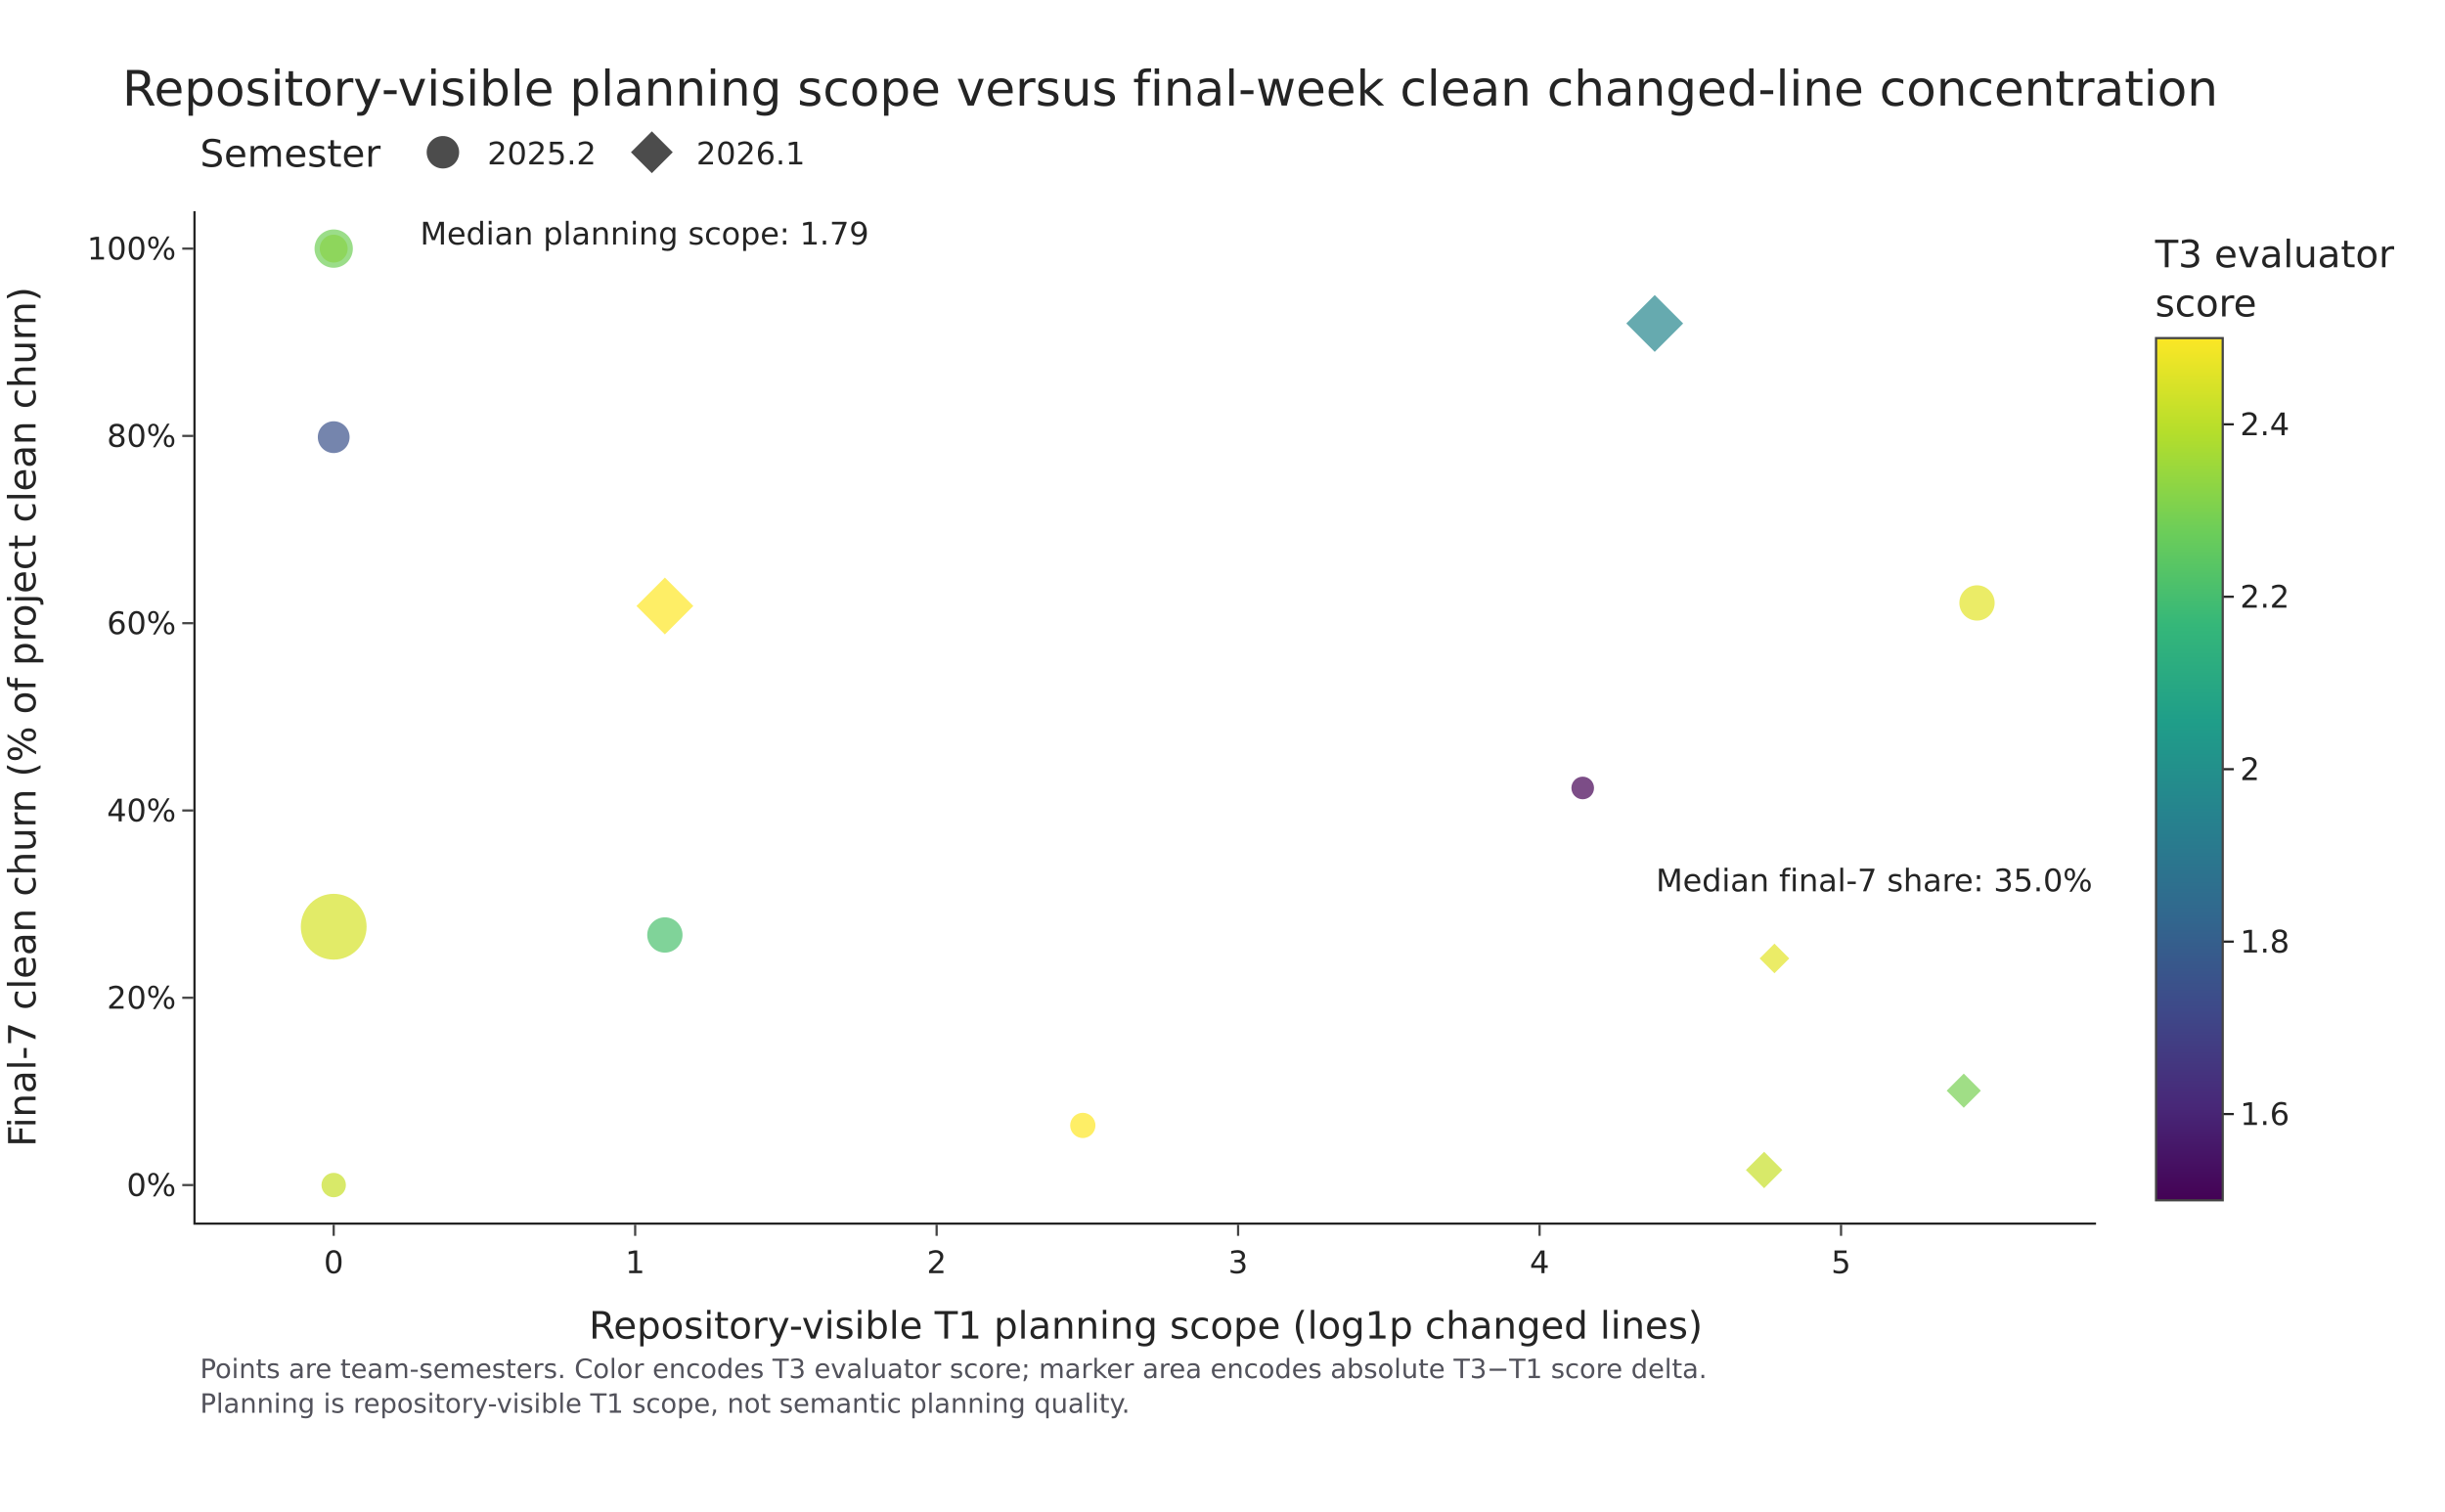
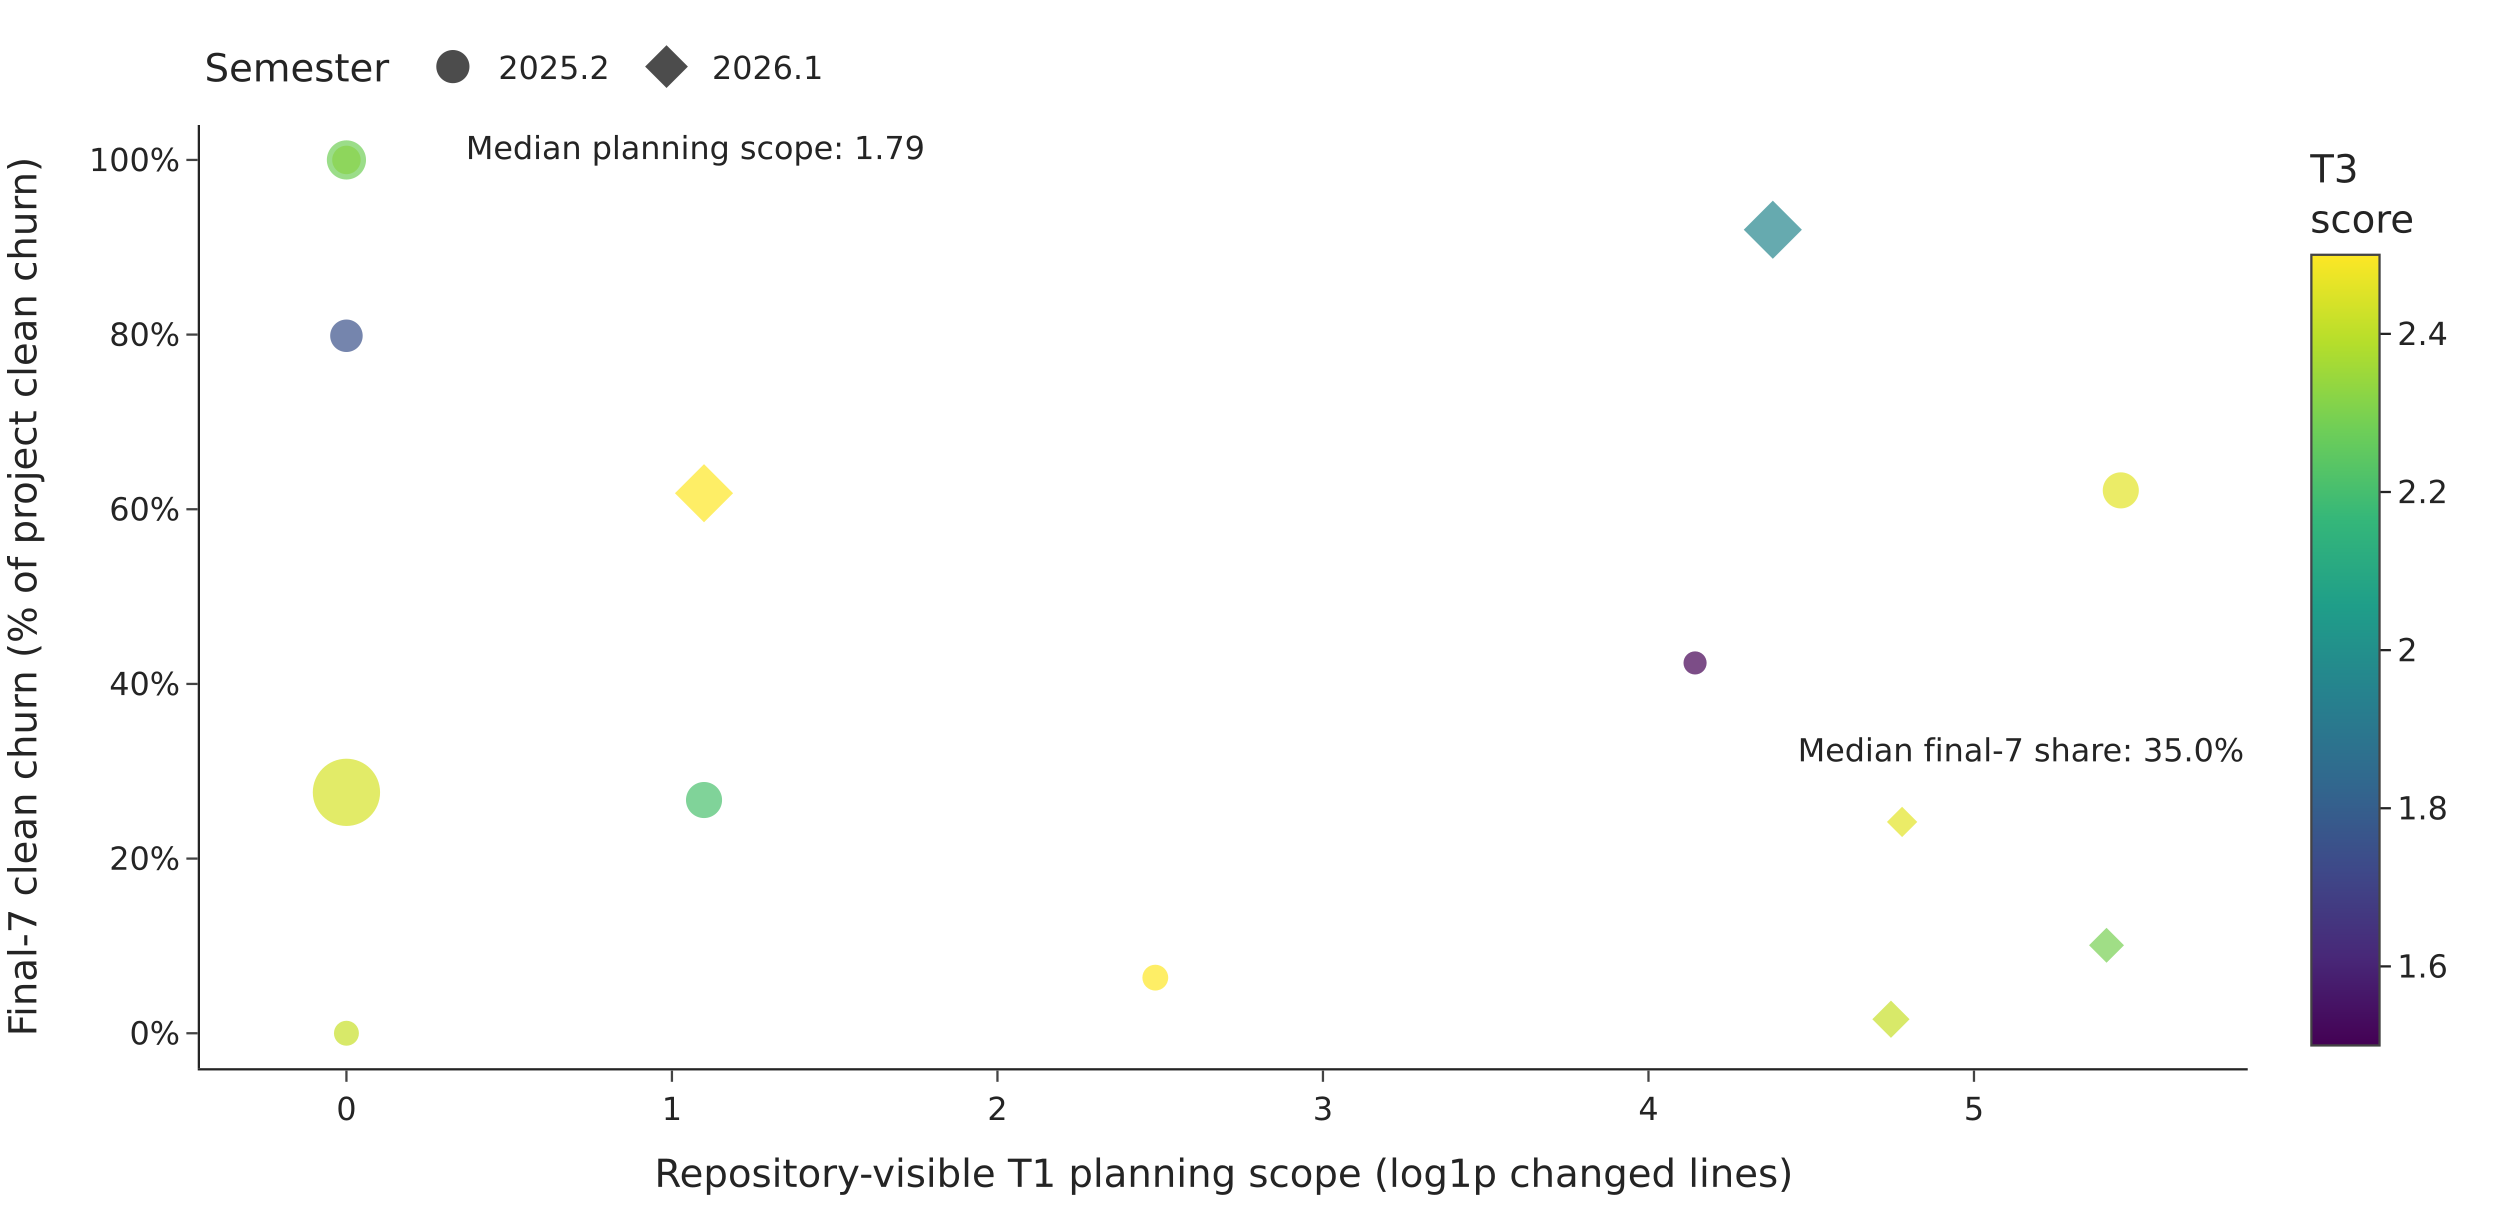
- <svg xmlns="http://www.w3.org/2000/svg" class="main-svg" width="1100" height="680" style="" viewBox="0 0 1100 680">
-   <rect x="0" y="0" width="1100" height="680" style="fill: rgb(255, 255, 255); fill-opacity: 1;" />
-   <defs id="defs-ff6ca6">
+ <svg xmlns="http://www.w3.org/2000/svg" class="main-svg" width="1100" height="540" style="" viewBox="0 0 1100 540">
+   <rect x="0" y="0" width="1100" height="540" style="fill: rgb(255, 255, 255); fill-opacity: 1;" />
+   <defs id="defs-6dfa5f">
    <g class="clips">
-       <clipPath id="clipff6ca6xyplot" class="plotclip">
-         <rect width="855" height="455" />
-       </clipPath>
-       <clipPath class="axesclip" id="clipff6ca6x">
-         <rect x="88" y="0" width="855" height="680" />
-       </clipPath>
-       <clipPath class="axesclip" id="clipff6ca6y">
-         <rect x="0" y="95" width="1100" height="455" />
-       </clipPath>
-       <clipPath class="axesclip" id="clipff6ca6xy">
-         <rect x="88" y="95" width="855" height="455" />
+       <clipPath id="clip6dfa5fxyplot" class="plotclip">
+         <rect width="901" height="415" />
+       </clipPath>
+       <clipPath class="axesclip" id="clip6dfa5fx">
+         <rect x="88" y="0" width="901" height="540" />
+       </clipPath>
+       <clipPath class="axesclip" id="clip6dfa5fy">
+         <rect x="0" y="55" width="1100" height="415" />
+       </clipPath>
+       <clipPath class="axesclip" id="clip6dfa5fxy">
+         <rect x="88" y="55" width="901" height="415" />
      </clipPath>
    </g>
    <g class="gradients">
-       <linearGradient x1="0" x2="0" y1="1" y2="0" id="gff6ca6-cbcoloraxis">
+       <linearGradient x1="0" x2="0" y1="1" y2="0" id="g6dfa5f-cbcoloraxis">
        <stop offset="0%" stop-color="rgb(68, 1, 84)" stop-opacity="1" />
        <stop offset="11.111%" stop-color="rgb(72, 40, 120)" stop-opacity="1" />
        <stop offset="22.222%" stop-color="rgb(62, 73, 137)" stop-opacity="1" />
        <stop offset="33.333%" stop-color="rgb(49, 104, 142)" stop-opacity="1" />
        <stop offset="44.444%" stop-color="rgb(38, 130, 142)" stop-opacity="1" />
        <stop offset="55.556%" stop-color="rgb(31, 158, 137)" stop-opacity="1" />
        <stop offset="66.667%" stop-color="rgb(53, 183, 121)" stop-opacity="1" />
        <stop offset="77.778%" stop-color="rgb(110, 206, 88)" stop-opacity="1" />
        <stop offset="88.889%" stop-color="rgb(181, 222, 43)" stop-opacity="1" />
        <stop offset="100%" stop-color="rgb(253, 231, 37)" stop-opacity="1" />
      </linearGradient>
    </g>
    <g class="patterns" />
  </defs>
  <g class="bglayer" />
  <g class="layer-below">
    <g class="imagelayer" />
    <g class="shapelayer" />
  </g>
  <g class="cartesianlayer">
    <g class="subplot xy">
      <g class="layer-subplot">
        <g class="shapelayer" />
        <g class="imagelayer" />
      </g>
      <g class="minor-gridlayer">
        <g class="x" />
        <g class="y" />
      </g>
      <g class="gridlayer">
        <g class="x" />
        <g class="y" />
      </g>
      <g class="zerolinelayer" />
      <path class="xlines-below" />
      <path class="ylines-below" />
      <g class="overlines-below" />
      <g class="xaxislayer-below" />
      <g class="yaxislayer-below" />
      <g class="overaxes-below" />
-       <g class="plot" transform="translate(88,95)" clip-path="url(#clipff6ca6xyplot)">
+       <g class="plot" transform="translate(88,55)" clip-path="url(#clip6dfa5fxyplot)">
        <g class="scatterlayer mlayer">
-           <g class="trace scatter tracebdbfc2" style="stroke-miterlimit: 2; opacity: 1;">
+           <g class="trace scatter tracef2e8ba" style="stroke-miterlimit: 2; opacity: 1;">
            <g class="fills" />
            <g class="errorbars" />
            <g class="lines" />
            <g class="points">
-               <path class="point plotly-customdata" transform="translate(624.06,259.5)" d="M5.79,0A5.79,5.79 0 1,1 0,-5.79A5.79,5.79 0 0,1 5.79,0Z" style="opacity: 0.7; stroke-width: 1.4px; fill: rgb(68, 1, 84); fill-opacity: 1; stroke: rgb(255, 255, 255); stroke-opacity: 1;" />
-               <path class="point plotly-customdata" transform="translate(62.13,101.68)" d="M7.85,0A7.85,7.85 0 1,1 0,-7.85A7.85,7.85 0 0,1 7.85,0Z" style="opacity: 0.7; stroke-width: 1.4px; fill: rgb(59, 81, 138); fill-opacity: 1; stroke: rgb(255, 255, 255); stroke-opacity: 1;" />
-               <path class="point plotly-customdata" transform="translate(62.13,16.85)" d="M6.97,0A6.97,6.97 0 1,1 0,-6.97A6.97,6.97 0 0,1 6.97,0Z" style="opacity: 0.7; stroke-width: 1.4px; fill: rgb(192, 223, 42); fill-opacity: 1; stroke: rgb(255, 255, 255); stroke-opacity: 1;" />
-               <path class="point plotly-customdata" transform="translate(801.45,176.26)" d="M8.64,0A8.64,8.64 0 1,1 0,-8.64A8.64,8.64 0 0,1 8.64,0Z" style="opacity: 0.7; stroke-width: 1.4px; fill: rgb(226, 228, 39); fill-opacity: 1; stroke: rgb(255, 255, 255); stroke-opacity: 1;" />
-               <path class="point plotly-customdata" transform="translate(62.13,16.85)" d="M9.32,0A9.32,9.32 0 1,1 0,-9.32A9.32,9.32 0 0,1 9.32,0Z" style="opacity: 0.7; stroke-width: 1.4px; fill: rgb(112, 207, 87); fill-opacity: 1; stroke: rgb(255, 255, 255); stroke-opacity: 1;" />
-               <path class="point plotly-customdata" transform="translate(399.15,411.32)" d="M6.38,0A6.38,6.38 0 1,1 0,-6.38A6.38,6.38 0 0,1 6.38,0Z" style="opacity: 0.7; stroke-width: 1.4px; fill: rgb(253, 231, 37); fill-opacity: 1; stroke: rgb(255, 255, 255); stroke-opacity: 1;" />
-               <path class="point plotly-customdata" transform="translate(62.13,438.15)" d="M6.19,0A6.19,6.19 0 1,1 0,-6.19A6.19,6.19 0 0,1 6.19,0Z" style="opacity: 0.7; stroke-width: 1.4px; fill: rgb(199, 224, 41); fill-opacity: 1; stroke: rgb(255, 255, 255); stroke-opacity: 1;" />
-               <path class="point plotly-customdata" transform="translate(211.13,325.64)" d="M8.64,0A8.64,8.64 0 1,1 0,-8.64A8.64,8.64 0 0,1 8.64,0Z" style="opacity: 0.7; stroke-width: 1.4px; fill: rgb(74, 192, 109); fill-opacity: 1; stroke: rgb(255, 255, 255); stroke-opacity: 1;" />
-               <path class="point plotly-customdata" transform="translate(62.13,321.93)" d="M15.5,0A15.5,15.5 0 1,1 0,-15.5A15.5,15.5 0 0,1 15.5,0Z" style="opacity: 0.7; stroke-width: 1.4px; fill: rgb(213, 226, 40); fill-opacity: 1; stroke: rgb(255, 255, 255); stroke-opacity: 1;" />
+               <path class="point plotly-customdata" transform="translate(657.83,236.69)" d="M5.79,0A5.79,5.79 0 1,1 0,-5.79A5.79,5.79 0 0,1 5.79,0Z" style="opacity: 0.7; stroke-width: 1.4px; fill: rgb(68, 1, 84); fill-opacity: 1; stroke: rgb(255, 255, 255); stroke-opacity: 1;" />
+               <path class="point plotly-customdata" transform="translate(64.43,92.74)" d="M7.85,0A7.85,7.85 0 1,1 0,-7.85A7.85,7.85 0 0,1 7.85,0Z" style="opacity: 0.7; stroke-width: 1.4px; fill: rgb(59, 81, 138); fill-opacity: 1; stroke: rgb(255, 255, 255); stroke-opacity: 1;" />
+               <path class="point plotly-customdata" transform="translate(64.43,15.37)" d="M6.97,0A6.97,6.97 0 1,1 0,-6.97A6.97,6.97 0 0,1 6.97,0Z" style="opacity: 0.7; stroke-width: 1.4px; fill: rgb(192, 223, 42); fill-opacity: 1; stroke: rgb(255, 255, 255); stroke-opacity: 1;" />
+               <path class="point plotly-customdata" transform="translate(845.15,160.77)" d="M8.64,0A8.64,8.64 0 1,1 0,-8.64A8.64,8.64 0 0,1 8.64,0Z" style="opacity: 0.7; stroke-width: 1.4px; fill: rgb(226, 228, 39); fill-opacity: 1; stroke: rgb(255, 255, 255); stroke-opacity: 1;" />
+               <path class="point plotly-customdata" transform="translate(64.43,15.37)" d="M9.32,0A9.32,9.32 0 1,1 0,-9.32A9.32,9.32 0 0,1 9.32,0Z" style="opacity: 0.7; stroke-width: 1.4px; fill: rgb(112, 207, 87); fill-opacity: 1; stroke: rgb(255, 255, 255); stroke-opacity: 1;" />
+               <path class="point plotly-customdata" transform="translate(420.33,375.16)" d="M6.38,0A6.38,6.38 0 1,1 0,-6.38A6.38,6.38 0 0,1 6.38,0Z" style="opacity: 0.7; stroke-width: 1.4px; fill: rgb(253, 231, 37); fill-opacity: 1; stroke: rgb(255, 255, 255); stroke-opacity: 1;" />
+               <path class="point plotly-customdata" transform="translate(64.43,399.63)" d="M6.19,0A6.19,6.19 0 1,1 0,-6.19A6.19,6.19 0 0,1 6.19,0Z" style="opacity: 0.7; stroke-width: 1.4px; fill: rgb(199, 224, 41); fill-opacity: 1; stroke: rgb(255, 255, 255); stroke-opacity: 1;" />
+               <path class="point plotly-customdata" transform="translate(221.77,297.01)" d="M8.64,0A8.64,8.64 0 1,1 0,-8.64A8.64,8.64 0 0,1 8.64,0Z" style="opacity: 0.7; stroke-width: 1.4px; fill: rgb(74, 192, 109); fill-opacity: 1; stroke: rgb(255, 255, 255); stroke-opacity: 1;" />
+               <path class="point plotly-customdata" transform="translate(64.43,293.63)" d="M15.5,0A15.5,15.5 0 1,1 0,-15.5A15.5,15.5 0 0,1 15.5,0Z" style="opacity: 0.7; stroke-width: 1.4px; fill: rgb(213, 226, 40); fill-opacity: 1; stroke: rgb(255, 255, 255); stroke-opacity: 1;" />
            </g>
            <g class="text" />
          </g>
-           <g class="trace scatter trace2bf37f" style="stroke-miterlimit: 2; opacity: 1;">
+           <g class="trace scatter trace175a82" style="stroke-miterlimit: 2; opacity: 1;">
            <g class="fills" />
            <g class="errorbars" />
            <g class="lines" />
            <g class="points">
-               <path class="point plotly-customdata" transform="translate(211.13,177.63)" d="M13.78,0L0,13.78L-13.78,0L0,-13.78Z" style="opacity: 0.7; stroke-width: 1.4px; fill: rgb(253, 231, 37); fill-opacity: 1; stroke: rgb(255, 255, 255); stroke-opacity: 1;" />
-               <path class="point plotly-customdata" transform="translate(710.32,336.2)" d="M7.66,0L0,7.66L-7.66,0L0,-7.66Z" style="opacity: 0.7; stroke-width: 1.4px; fill: rgb(226, 228, 39); fill-opacity: 1; stroke: rgb(255, 255, 255); stroke-opacity: 1;" />
-               <path class="point plotly-customdata" transform="translate(705.68,431.38)" d="M9.19,0L0,9.19L-9.19,0L0,-9.19Z" style="opacity: 0.7; stroke-width: 1.4px; fill: rgb(199, 224, 41); fill-opacity: 1; stroke: rgb(255, 255, 255); stroke-opacity: 1;" />
-               <path class="point plotly-customdata" transform="translate(656.46,50.52)" d="M13.78,0L0,13.78L-13.78,0L0,-13.78Z" style="opacity: 0.7; stroke-width: 1.4px; fill: rgb(37, 134, 141); fill-opacity: 1; stroke: rgb(255, 255, 255); stroke-opacity: 1;" />
-               <path class="point plotly-customdata" transform="translate(795.5,395.7)" d="M8.68,0L0,8.68L-8.68,0L0,-8.68Z" style="opacity: 0.7; stroke-width: 1.4px; fill: rgb(119, 208, 82); fill-opacity: 1; stroke: rgb(255, 255, 255); stroke-opacity: 1;" />
+               <path class="point plotly-customdata" transform="translate(221.77,162.02)" d="M13.78,0L0,13.78L-13.78,0L0,-13.78Z" style="opacity: 0.7; stroke-width: 1.4px; fill: rgb(253, 231, 37); fill-opacity: 1; stroke: rgb(255, 255, 255); stroke-opacity: 1;" />
+               <path class="point plotly-customdata" transform="translate(748.92,306.65)" d="M7.66,0L0,7.66L-7.66,0L0,-7.66Z" style="opacity: 0.7; stroke-width: 1.4px; fill: rgb(226, 228, 39); fill-opacity: 1; stroke: rgb(255, 255, 255); stroke-opacity: 1;" />
+               <path class="point plotly-customdata" transform="translate(744.02,393.46)" d="M9.19,0L0,9.19L-9.19,0L0,-9.19Z" style="opacity: 0.7; stroke-width: 1.4px; fill: rgb(199, 224, 41); fill-opacity: 1; stroke: rgb(255, 255, 255); stroke-opacity: 1;" />
+               <path class="point plotly-customdata" transform="translate(692.04,46.08)" d="M13.78,0L0,13.78L-13.78,0L0,-13.78Z" style="opacity: 0.7; stroke-width: 1.4px; fill: rgb(37, 134, 141); fill-opacity: 1; stroke: rgb(255, 255, 255); stroke-opacity: 1;" />
+               <path class="point plotly-customdata" transform="translate(838.87,360.92)" d="M8.68,0L0,8.68L-8.68,0L0,-8.68Z" style="opacity: 0.7; stroke-width: 1.4px; fill: rgb(119, 208, 82); fill-opacity: 1; stroke: rgb(255, 255, 255); stroke-opacity: 1;" />
            </g>
            <g class="text" />
          </g>
        </g>
      </g>
      <g class="overplot" />
-       <path class="xlines-above crisp" d="M87,550.5H943" style="fill: none; stroke-width: 1px; stroke: rgb(36, 36, 36); stroke-opacity: 1;" />
-       <path class="ylines-above crisp" d="M87.5,95V550" style="fill: none; stroke-width: 1px; stroke: rgb(36, 36, 36); stroke-opacity: 1;" />
+       <path class="xlines-above crisp" d="M87,470.5H989" style="fill: none; stroke-width: 1px; stroke: rgb(36, 36, 36); stroke-opacity: 1;" />
+       <path class="ylines-above crisp" d="M87.5,55V470" style="fill: none; stroke-width: 1px; stroke: rgb(36, 36, 36); stroke-opacity: 1;" />
      <g class="overlines-above" />
      <g class="xaxislayer-above">
-         <path class="xtick ticks crisp" d="M0,551v5" transform="translate(150.13,0)" style="stroke: rgb(68, 68, 68); stroke-opacity: 1; stroke-width: 1px;" />
-         <path class="xtick ticks crisp" d="M0,551v5" transform="translate(285.76,0)" style="stroke: rgb(68, 68, 68); stroke-opacity: 1; stroke-width: 1px;" />
-         <path class="xtick ticks crisp" d="M0,551v5" transform="translate(421.39,0)" style="stroke: rgb(68, 68, 68); stroke-opacity: 1; stroke-width: 1px;" />
-         <path class="xtick ticks crisp" d="M0,551v5" transform="translate(557.02,0)" style="stroke: rgb(68, 68, 68); stroke-opacity: 1; stroke-width: 1px;" />
-         <path class="xtick ticks crisp" d="M0,551v5" transform="translate(692.65,0)" style="stroke: rgb(68, 68, 68); stroke-opacity: 1; stroke-width: 1px;" />
-         <path class="xtick ticks crisp" d="M0,551v5" transform="translate(828.28,0)" style="stroke: rgb(68, 68, 68); stroke-opacity: 1; stroke-width: 1px;" />
-         <g class="xtick">
-           <text text-anchor="middle" x="0" y="572.8" transform="translate(150.13,0)" style="font-family: 'DejaVu Sans', Arial, sans-serif; font-size: 14px; fill: rgb(36, 36, 36); fill-opacity: 1; white-space: pre; opacity: 1;">0</text>
-         </g>
-         <g class="xtick">
-           <text text-anchor="middle" x="0" y="572.8" style="font-family: 'DejaVu Sans', Arial, sans-serif; font-size: 14px; fill: rgb(36, 36, 36); fill-opacity: 1; white-space: pre; opacity: 1;" transform="translate(285.76,0)">1</text>
-         </g>
-         <g class="xtick">
-           <text text-anchor="middle" x="0" y="572.8" style="font-family: 'DejaVu Sans', Arial, sans-serif; font-size: 14px; fill: rgb(36, 36, 36); fill-opacity: 1; white-space: pre; opacity: 1;" transform="translate(421.39,0)">2</text>
-         </g>
-         <g class="xtick">
-           <text text-anchor="middle" x="0" y="572.8" style="font-family: 'DejaVu Sans', Arial, sans-serif; font-size: 14px; fill: rgb(36, 36, 36); fill-opacity: 1; white-space: pre; opacity: 1;" transform="translate(557.02,0)">3</text>
-         </g>
-         <g class="xtick">
-           <text text-anchor="middle" x="0" y="572.8" style="font-family: 'DejaVu Sans', Arial, sans-serif; font-size: 14px; fill: rgb(36, 36, 36); fill-opacity: 1; white-space: pre; opacity: 1;" transform="translate(692.65,0)">4</text>
-         </g>
-         <g class="xtick">
-           <text text-anchor="middle" x="0" y="572.8" style="font-family: 'DejaVu Sans', Arial, sans-serif; font-size: 14px; fill: rgb(36, 36, 36); fill-opacity: 1; white-space: pre; opacity: 1;" transform="translate(828.28,0)">5</text>
+         <path class="xtick ticks crisp" d="M0,471v5" transform="translate(152.43,0)" style="stroke: rgb(68, 68, 68); stroke-opacity: 1; stroke-width: 1px;" />
+         <path class="xtick ticks crisp" d="M0,471v5" transform="translate(295.65,0)" style="stroke: rgb(68, 68, 68); stroke-opacity: 1; stroke-width: 1px;" />
+         <path class="xtick ticks crisp" d="M0,471v5" transform="translate(438.88,0)" style="stroke: rgb(68, 68, 68); stroke-opacity: 1; stroke-width: 1px;" />
+         <path class="xtick ticks crisp" d="M0,471v5" transform="translate(582.1,0)" style="stroke: rgb(68, 68, 68); stroke-opacity: 1; stroke-width: 1px;" />
+         <path class="xtick ticks crisp" d="M0,471v5" transform="translate(725.33,0)" style="stroke: rgb(68, 68, 68); stroke-opacity: 1; stroke-width: 1px;" />
+         <path class="xtick ticks crisp" d="M0,471v5" transform="translate(868.55,0)" style="stroke: rgb(68, 68, 68); stroke-opacity: 1; stroke-width: 1px;" />
+         <g class="xtick">
+           <text text-anchor="middle" x="0" y="492.8" transform="translate(152.43,0)" style="font-family: 'DejaVu Sans', Arial, sans-serif; font-size: 14px; fill: rgb(36, 36, 36); fill-opacity: 1; white-space: pre; opacity: 1;">0</text>
+         </g>
+         <g class="xtick">
+           <text text-anchor="middle" x="0" y="492.8" style="font-family: 'DejaVu Sans', Arial, sans-serif; font-size: 14px; fill: rgb(36, 36, 36); fill-opacity: 1; white-space: pre; opacity: 1;" transform="translate(295.65,0)">1</text>
+         </g>
+         <g class="xtick">
+           <text text-anchor="middle" x="0" y="492.8" style="font-family: 'DejaVu Sans', Arial, sans-serif; font-size: 14px; fill: rgb(36, 36, 36); fill-opacity: 1; white-space: pre; opacity: 1;" transform="translate(438.88,0)">2</text>
+         </g>
+         <g class="xtick">
+           <text text-anchor="middle" x="0" y="492.8" style="font-family: 'DejaVu Sans', Arial, sans-serif; font-size: 14px; fill: rgb(36, 36, 36); fill-opacity: 1; white-space: pre; opacity: 1;" transform="translate(582.1,0)">3</text>
+         </g>
+         <g class="xtick">
+           <text text-anchor="middle" x="0" y="492.8" style="font-family: 'DejaVu Sans', Arial, sans-serif; font-size: 14px; fill: rgb(36, 36, 36); fill-opacity: 1; white-space: pre; opacity: 1;" transform="translate(725.33,0)">4</text>
+         </g>
+         <g class="xtick">
+           <text text-anchor="middle" x="0" y="492.8" style="font-family: 'DejaVu Sans', Arial, sans-serif; font-size: 14px; fill: rgb(36, 36, 36); fill-opacity: 1; white-space: pre; opacity: 1;" transform="translate(868.55,0)">5</text>
        </g>
      </g>
      <g class="yaxislayer-above">
-         <path class="ytick ticks crisp" d="M87,0h-5" transform="translate(0,533.15)" style="stroke: rgb(68, 68, 68); stroke-opacity: 1; stroke-width: 1px;" />
-         <path class="ytick ticks crisp" d="M87,0h-5" transform="translate(0,448.89)" style="stroke: rgb(68, 68, 68); stroke-opacity: 1; stroke-width: 1px;" />
-         <path class="ytick ticks crisp" d="M87,0h-5" transform="translate(0,364.63)" style="stroke: rgb(68, 68, 68); stroke-opacity: 1; stroke-width: 1px;" />
-         <path class="ytick ticks crisp" d="M87,0h-5" transform="translate(0,280.37)" style="stroke: rgb(68, 68, 68); stroke-opacity: 1; stroke-width: 1px;" />
-         <path class="ytick ticks crisp" d="M87,0h-5" transform="translate(0,196.11)" style="stroke: rgb(68, 68, 68); stroke-opacity: 1; stroke-width: 1px;" />
-         <path class="ytick ticks crisp" d="M87,0h-5" transform="translate(0,111.85)" style="stroke: rgb(68, 68, 68); stroke-opacity: 1; stroke-width: 1px;" />
-         <g class="ytick">
-           <text text-anchor="end" x="79.2" y="4.9" transform="translate(0,533.15)" style="font-family: 'DejaVu Sans', Arial, sans-serif; font-size: 14px; fill: rgb(36, 36, 36); fill-opacity: 1; white-space: pre; opacity: 1;">0%</text>
-         </g>
-         <g class="ytick">
-           <text text-anchor="end" x="79.2" y="4.9" style="font-family: 'DejaVu Sans', Arial, sans-serif; font-size: 14px; fill: rgb(36, 36, 36); fill-opacity: 1; white-space: pre; opacity: 1;" transform="translate(0,448.89)">20%</text>
-         </g>
-         <g class="ytick">
-           <text text-anchor="end" x="79.2" y="4.9" style="font-family: 'DejaVu Sans', Arial, sans-serif; font-size: 14px; fill: rgb(36, 36, 36); fill-opacity: 1; white-space: pre; opacity: 1;" transform="translate(0,364.63)">40%</text>
-         </g>
-         <g class="ytick">
-           <text text-anchor="end" x="79.2" y="4.9" style="font-family: 'DejaVu Sans', Arial, sans-serif; font-size: 14px; fill: rgb(36, 36, 36); fill-opacity: 1; white-space: pre; opacity: 1;" transform="translate(0,280.37)">60%</text>
-         </g>
-         <g class="ytick">
-           <text text-anchor="end" x="79.2" y="4.9" style="font-family: 'DejaVu Sans', Arial, sans-serif; font-size: 14px; fill: rgb(36, 36, 36); fill-opacity: 1; white-space: pre; opacity: 1;" transform="translate(0,196.11)">80%</text>
-         </g>
-         <g class="ytick">
-           <text text-anchor="end" x="79.2" y="4.9" style="font-family: 'DejaVu Sans', Arial, sans-serif; font-size: 14px; fill: rgb(36, 36, 36); fill-opacity: 1; white-space: pre; opacity: 1;" transform="translate(0,111.85)">100%</text>
+         <path class="ytick ticks crisp" d="M87,0h-5" transform="translate(0,454.63)" style="stroke: rgb(68, 68, 68); stroke-opacity: 1; stroke-width: 1px;" />
+         <path class="ytick ticks crisp" d="M87,0h-5" transform="translate(0,377.78)" style="stroke: rgb(68, 68, 68); stroke-opacity: 1; stroke-width: 1px;" />
+         <path class="ytick ticks crisp" d="M87,0h-5" transform="translate(0,300.93)" style="stroke: rgb(68, 68, 68); stroke-opacity: 1; stroke-width: 1px;" />
+         <path class="ytick ticks crisp" d="M87,0h-5" transform="translate(0,224.07)" style="stroke: rgb(68, 68, 68); stroke-opacity: 1; stroke-width: 1px;" />
+         <path class="ytick ticks crisp" d="M87,0h-5" transform="translate(0,147.22)" style="stroke: rgb(68, 68, 68); stroke-opacity: 1; stroke-width: 1px;" />
+         <path class="ytick ticks crisp" d="M87,0h-5" transform="translate(0,70.37)" style="stroke: rgb(68, 68, 68); stroke-opacity: 1; stroke-width: 1px;" />
+         <g class="ytick">
+           <text text-anchor="end" x="79.2" y="4.9" transform="translate(0,454.63)" style="font-family: 'DejaVu Sans', Arial, sans-serif; font-size: 14px; fill: rgb(36, 36, 36); fill-opacity: 1; white-space: pre; opacity: 1;">0%</text>
+         </g>
+         <g class="ytick">
+           <text text-anchor="end" x="79.2" y="4.9" style="font-family: 'DejaVu Sans', Arial, sans-serif; font-size: 14px; fill: rgb(36, 36, 36); fill-opacity: 1; white-space: pre; opacity: 1;" transform="translate(0,377.78)">20%</text>
+         </g>
+         <g class="ytick">
+           <text text-anchor="end" x="79.2" y="4.9" style="font-family: 'DejaVu Sans', Arial, sans-serif; font-size: 14px; fill: rgb(36, 36, 36); fill-opacity: 1; white-space: pre; opacity: 1;" transform="translate(0,300.93)">40%</text>
+         </g>
+         <g class="ytick">
+           <text text-anchor="end" x="79.2" y="4.9" style="font-family: 'DejaVu Sans', Arial, sans-serif; font-size: 14px; fill: rgb(36, 36, 36); fill-opacity: 1; white-space: pre; opacity: 1;" transform="translate(0,224.07)">60%</text>
+         </g>
+         <g class="ytick">
+           <text text-anchor="end" x="79.2" y="4.9" style="font-family: 'DejaVu Sans', Arial, sans-serif; font-size: 14px; fill: rgb(36, 36, 36); fill-opacity: 1; white-space: pre; opacity: 1;" transform="translate(0,147.22)">80%</text>
+         </g>
+         <g class="ytick">
+           <text text-anchor="end" x="79.2" y="4.9" style="font-family: 'DejaVu Sans', Arial, sans-serif; font-size: 14px; fill: rgb(36, 36, 36); fill-opacity: 1; white-space: pre; opacity: 1;" transform="translate(0,70.37)">100%</text>
        </g>
      </g>
      <g class="overaxes-above" />
    </g>
  </g>
  <g class="polarlayer" />
  <g class="smithlayer" />
  <g class="ternarylayer" />
  <g class="geolayer" />
  <g class="funnelarealayer" />
  <g class="pielayer" />
  <g class="iciclelayer" />
  <g class="treemaplayer" />
  <g class="sunburstlayer" />
  <g class="glimages" />
-   <defs id="topdefs-ff6ca6">
+   <defs id="topdefs-6dfa5f">
    <g class="clips" />
-     <clipPath id="legendff6ca6">
+     <clipPath id="legend6dfa5f">
      <rect width="280" height="33" x="0" y="0" />
    </clipPath>
  </defs>
  <g class="layer-above">
    <g class="imagelayer" />
    <g class="shapelayer">
-       <g class="shape-group" data-index="0" clip-path="url(#clipff6ca6x)">
-         <path data-index="0" fill-rule="evenodd" d="M393.14,550L393.14,95" style="opacity: 0.3; stroke: rgb(0, 0, 0); stroke-opacity: 0; fill: rgb(0, 0, 0); fill-opacity: 1; stroke-width: 0px;" />
-       </g>
-       <g class="shape-group" data-index="1" clip-path="url(#clipff6ca6y)">
-         <path data-index="1" fill-rule="evenodd" d="M88,385.72L943,385.72" style="opacity: 0.3; stroke: rgb(0, 0, 0); stroke-opacity: 0; fill: rgb(0, 0, 0); fill-opacity: 1; stroke-width: 0px;" />
+       <g class="shape-group" data-index="0" clip-path="url(#clip6dfa5fx)">
+         <path data-index="0" fill-rule="evenodd" d="M409.05,470L409.05,55" style="opacity: 0.3; stroke: rgb(0, 0, 0); stroke-opacity: 0; fill: rgb(0, 0, 0); fill-opacity: 1; stroke-width: 0px;" />
+       </g>
+       <g class="shape-group" data-index="1" clip-path="url(#clip6dfa5fy)">
+         <path data-index="1" fill-rule="evenodd" d="M88,320.16L989,320.16" style="opacity: 0.3; stroke: rgb(0, 0, 0); stroke-opacity: 0; fill: rgb(0, 0, 0); fill-opacity: 1; stroke-width: 0px;" />
      </g>
    </g>
  </g>
  <g class="infolayer">
-     <g class="legend" pointer-events="all" transform="translate(88,52.9)">
+     <g class="legend" pointer-events="all" transform="translate(88,13.7)">
      <rect class="bg" shape-rendering="crispEdges" width="280" height="33" x="0" y="0" style="stroke: rgb(68, 68, 68); stroke-opacity: 1; fill: rgb(255, 255, 255); fill-opacity: 1; stroke-width: 0px;" />
-       <g class="scrollbox" transform="" clip-path="url(#legendff6ca6)">
+       <g class="scrollbox" transform="" clip-path="url(#legend6dfa5f)">
        <text class="legendtitletext" text-anchor="start" x="2" y="22.1" style="font-family: 'DejaVu Sans', Arial, sans-serif; font-size: 17px; fill: rgb(36, 36, 36); fill-opacity: 1; white-space: pre;">Semester</text>
        <g class="groups">
          <g class="traces" transform="translate(91.26562,15.6)" style="opacity: 1;">
            <text class="legendtext" text-anchor="start" x="40" y="5.46" style="font-family: 'DejaVu Sans', Arial, sans-serif; font-size: 14px; fill: rgb(36, 36, 36); fill-opacity: 1; white-space: pre;">2025.2</text>
            <g class="layers" style="opacity: 1;">
              <g class="legendfill" />
              <g class="legendlines" />
              <g class="legendsymbols">
                <g class="legendpoints">
                  <path class="scatterpts" transform="translate(20,0)" d="M8,0A8,8 0 1,1 0,-8A8,8 0 0,1 8,0Z" style="opacity: 0.7; stroke-width: 1.4px; fill: rgb(0, 0, 0); fill-opacity: 1; stroke: rgb(255, 255, 255); stroke-opacity: 1;" />
                </g>
              </g>
            </g>
            <rect class="legendtoggle" x="0" y="-10.6" width="91.5" height="21.2" style="fill: rgb(0, 0, 0); fill-opacity: 0;" />
          </g>
          <g class="traces" transform="translate(185.2656,15.6)" style="opacity: 1;">
            <text class="legendtext" text-anchor="start" x="40" y="5.46" style="font-family: 'DejaVu Sans', Arial, sans-serif; font-size: 14px; fill: rgb(36, 36, 36); fill-opacity: 1; white-space: pre;">2026.1</text>
            <g class="layers" style="opacity: 1;">
              <g class="legendfill" />
              <g class="legendlines" />
              <g class="legendsymbols">
                <g class="legendpoints">
                  <path class="scatterpts" transform="translate(20,0)" d="M10.4,0L0,10.4L-10.4,0L0,-10.4Z" style="opacity: 0.7; stroke-width: 1.4px; fill: rgb(0, 0, 0); fill-opacity: 1; stroke: rgb(255, 255, 255); stroke-opacity: 1;" />
                </g>
              </g>
            </g>
            <rect class="legendtoggle" x="0" y="-10.6" width="91.5" height="21.2" style="fill: rgb(0, 0, 0); fill-opacity: 0;" />
          </g>
        </g>
      </g>
      <rect class="scrollbar" rx="20" ry="3" width="0" height="0" x="0" y="0" style="fill: rgb(128, 139, 164); fill-opacity: 1;" />
    </g>
-     <g class="cbcoloraxis colorbar" transform="translate(88,95)">
-       <rect class="cbbg" x="871.5" y="0" width="127.625" height="456" style="fill: rgb(0, 0, 0); fill-opacity: 0; stroke: rgb(68, 68, 68); stroke-opacity: 1; stroke-width: 0;" />
+     <g class="cbcoloraxis colorbar" transform="translate(88,55)">
+       <rect class="cbbg" x="918.5" y="0" width="81.172" height="416" style="fill: rgb(0, 0, 0); fill-opacity: 0; stroke: rgb(68, 68, 68); stroke-opacity: 1; stroke-width: 0;" />
      <g class="cbfills" transform="translate(0,57)">
-         <rect class="cbfill gradient_filled" style="fill: url('#gff6ca6-cbcoloraxis');" x="882" y="0" width="30" height="388" />
+         <rect class="cbfill gradient_filled" style="fill: url('#g6dfa5f-cbcoloraxis');" x="929" y="0" width="30" height="348" />
      </g>
      <g class="cblines" transform="translate(0,57)" />
-       <g class="cbaxis crisp" transform="translate(0,-95)">
-         <path class="ycbcoloraxistick ticks crisp" d="M912,0h5" transform="translate(0,501.2094)" style="stroke: rgb(36, 36, 36); stroke-opacity: 1; stroke-width: 1px;" />
-         <path class="ycbcoloraxistick ticks crisp" d="M912,0h5" transform="translate(0,423.6294)" style="stroke: rgb(36, 36, 36); stroke-opacity: 1; stroke-width: 1px;" />
-         <path class="ycbcoloraxistick ticks crisp" d="M912,0h5" transform="translate(0,346.0594)" style="stroke: rgb(36, 36, 36); stroke-opacity: 1; stroke-width: 1px;" />
-         <path class="ycbcoloraxistick ticks crisp" d="M912,0h5" transform="translate(0,268.4794)" style="stroke: rgb(36, 36, 36); stroke-opacity: 1; stroke-width: 1px;" />
-         <path class="ycbcoloraxistick ticks crisp" d="M912,0h5" transform="translate(0,190.8994)" style="stroke: rgb(36, 36, 36); stroke-opacity: 1; stroke-width: 1px;" />
-         <g class="ycbcoloraxistick">
-           <text text-anchor="start" x="919.8" y="4.9" transform="translate(0,501.2094)" style="font-family: 'DejaVu Sans', Arial, sans-serif; font-size: 14px; fill: rgb(36, 36, 36); fill-opacity: 1; white-space: pre; opacity: 1;">1.6</text>
-         </g>
-         <g class="ycbcoloraxistick">
-           <text text-anchor="start" x="919.8" y="4.9" style="font-family: 'DejaVu Sans', Arial, sans-serif; font-size: 14px; fill: rgb(36, 36, 36); fill-opacity: 1; white-space: pre; opacity: 1;" transform="translate(0,423.6294)">1.8</text>
-         </g>
-         <g class="ycbcoloraxistick">
-           <text text-anchor="start" x="919.8" y="4.9" style="font-family: 'DejaVu Sans', Arial, sans-serif; font-size: 14px; fill: rgb(36, 36, 36); fill-opacity: 1; white-space: pre; opacity: 1;" transform="translate(0,346.0594)">2</text>
-         </g>
-         <g class="ycbcoloraxistick">
-           <text text-anchor="start" x="919.8" y="4.9" style="font-family: 'DejaVu Sans', Arial, sans-serif; font-size: 14px; fill: rgb(36, 36, 36); fill-opacity: 1; white-space: pre; opacity: 1;" transform="translate(0,268.4794)">2.2</text>
-         </g>
-         <g class="ycbcoloraxistick">
-           <text text-anchor="start" x="919.8" y="4.9" style="font-family: 'DejaVu Sans', Arial, sans-serif; font-size: 14px; fill: rgb(36, 36, 36); fill-opacity: 1; white-space: pre; opacity: 1;" transform="translate(0,190.8994)">2.4</text>
-         </g>
-       </g>
-       <g class="cbtitleunshift" transform="translate(-88,-95)">
+       <g class="cbaxis crisp" transform="translate(0,-55)">
+         <path class="ycbcoloraxistick ticks crisp" d="M959,0h5" transform="translate(0,425.2094)" style="stroke: rgb(36, 36, 36); stroke-opacity: 1; stroke-width: 1px;" />
+         <path class="ycbcoloraxistick ticks crisp" d="M959,0h5" transform="translate(0,355.6294)" style="stroke: rgb(36, 36, 36); stroke-opacity: 1; stroke-width: 1px;" />
+         <path class="ycbcoloraxistick ticks crisp" d="M959,0h5" transform="translate(0,286.0594)" style="stroke: rgb(36, 36, 36); stroke-opacity: 1; stroke-width: 1px;" />
+         <path class="ycbcoloraxistick ticks crisp" d="M959,0h5" transform="translate(0,216.4794)" style="stroke: rgb(36, 36, 36); stroke-opacity: 1; stroke-width: 1px;" />
+         <path class="ycbcoloraxistick ticks crisp" d="M959,0h5" transform="translate(0,146.8994)" style="stroke: rgb(36, 36, 36); stroke-opacity: 1; stroke-width: 1px;" />
+         <g class="ycbcoloraxistick">
+           <text text-anchor="start" x="966.8" y="4.9" transform="translate(0,425.2094)" style="font-family: 'DejaVu Sans', Arial, sans-serif; font-size: 14px; fill: rgb(36, 36, 36); fill-opacity: 1; white-space: pre; opacity: 1;">1.6</text>
+         </g>
+         <g class="ycbcoloraxistick">
+           <text text-anchor="start" x="966.8" y="4.9" style="font-family: 'DejaVu Sans', Arial, sans-serif; font-size: 14px; fill: rgb(36, 36, 36); fill-opacity: 1; white-space: pre; opacity: 1;" transform="translate(0,355.6294)">1.8</text>
+         </g>
+         <g class="ycbcoloraxistick">
+           <text text-anchor="start" x="966.8" y="4.9" style="font-family: 'DejaVu Sans', Arial, sans-serif; font-size: 14px; fill: rgb(36, 36, 36); fill-opacity: 1; white-space: pre; opacity: 1;" transform="translate(0,286.0594)">2</text>
+         </g>
+         <g class="ycbcoloraxistick">
+           <text text-anchor="start" x="966.8" y="4.9" style="font-family: 'DejaVu Sans', Arial, sans-serif; font-size: 14px; fill: rgb(36, 36, 36); fill-opacity: 1; white-space: pre; opacity: 1;" transform="translate(0,216.4794)">2.2</text>
+         </g>
+         <g class="ycbcoloraxistick">
+           <text text-anchor="start" x="966.8" y="4.9" style="font-family: 'DejaVu Sans', Arial, sans-serif; font-size: 14px; fill: rgb(36, 36, 36); fill-opacity: 1; white-space: pre; opacity: 1;" transform="translate(0,146.8994)">2.4</text>
+         </g>
+       </g>
+       <g class="cbtitleunshift" transform="translate(-88,-55)">
        <g class="cbtitle" transform="translate(-0.5,-0.5)">
-           <text class="ycbcoloraxistitle" x="970.1" y="120.75" text-anchor="start" style="font-family: 'DejaVu Sans', Arial, sans-serif; font-size: 17px; fill: rgb(36, 36, 36); opacity: 1; font-weight: normal; white-space: pre;">
-             <tspan class="line" dy="0em" x="970.1" y="120.75">T3 evaluator</tspan>
-             <tspan class="line" dy="1.3em" x="970.1" y="120.75">score</tspan>
+           <text class="ycbcoloraxistitle" x="1017.02" y="80.75" text-anchor="start" style="font-family: 'DejaVu Sans', Arial, sans-serif; font-size: 17px; fill: rgb(36, 36, 36); opacity: 1; font-weight: normal; white-space: pre;">
+             <tspan class="line" dy="0em" x="1017.02" y="80.75">T3</tspan>
+             <tspan class="line" dy="1.3em" x="1017.02" y="80.75">score</tspan>
          </text>
        </g>
      </g>
-       <rect class="cboutline" x="882" y="57.109" width="30" height="387.891" style="stroke: rgb(68, 68, 68); stroke-opacity: 1; fill: none; stroke-width: 1;" />
-     </g>
-     <g class="g-gtitle">
-       <text class="gtitle" x="55" y="47.5" text-anchor="start" dy="0em" style="font-family: 'DejaVu Sans', Arial, sans-serif; font-size: 22px; fill: rgb(36, 36, 36); opacity: 1; font-weight: normal; white-space: pre;">Repository-visible planning scope versus final-week clean changed-line concentration</text>
-     </g>
+       <rect class="cboutline" x="929" y="57.109" width="30" height="347.891" style="stroke: rgb(68, 68, 68); stroke-opacity: 1; fill: none; stroke-width: 1;" />
+     </g>
+     <g class="g-gtitle" />
    <g class="g-xtitle">
-       <text class="xtitle" x="515.5" y="602.212" text-anchor="middle" style="font-family: 'DejaVu Sans', Arial, sans-serif; font-size: 17px; fill: rgb(36, 36, 36); opacity: 1; font-weight: normal; white-space: pre;">Repository-visible T1 planning scope (log1p changed lines)</text>
+       <text class="xtitle" x="538.5" y="522.212" text-anchor="middle" style="font-family: 'DejaVu Sans', Arial, sans-serif; font-size: 17px; fill: rgb(36, 36, 36); opacity: 1; font-weight: normal; white-space: pre;">Repository-visible T1 planning scope (log1p changed lines)</text>
    </g>
    <g class="g-ytitle" transform="translate(3.228516,0)">
-       <text class="ytitle" transform="rotate(-90,12.77187,322.5)" x="12.772" y="322.5" text-anchor="middle" style="font-family: 'DejaVu Sans', Arial, sans-serif; font-size: 17px; fill: rgb(36, 36, 36); opacity: 1; font-weight: normal; white-space: pre;">Final-7 clean churn (% of project clean churn)</text>
+       <text class="ytitle" transform="rotate(-90,12.77187,262.5)" x="12.772" y="262.5" text-anchor="middle" style="font-family: 'DejaVu Sans', Arial, sans-serif; font-size: 17px; fill: rgb(36, 36, 36); opacity: 1; font-weight: normal; white-space: pre;">Final-7 clean churn (% of project clean churn)</text>
    </g>
    <g class="annotation" data-index="0" style="opacity: 1;">
-       <g class="annotation-text-g" transform="rotate(0,290.14,105)">
-         <g class="cursor-pointer" transform="translate(187,95)">
+       <g class="annotation-text-g" transform="rotate(0,306.05,65)">
+         <g class="cursor-pointer" transform="translate(203,55)">
          <rect class="bg" x="0.5" y="0.5" width="205" height="19" style="stroke-width: 1px; stroke: rgb(0, 0, 0); stroke-opacity: 0; fill: rgb(0, 0, 0); fill-opacity: 0;" />
          <text class="annotation-text" text-anchor="middle" x="102.984" y="15" style="font-family: 'DejaVu Sans', Arial, sans-serif; font-size: 14px; fill: rgb(36, 36, 36); fill-opacity: 1; white-space: pre;">Median planning scope: 1.79</text>
        </g>
      </g>
    </g>
    <g class="annotation" data-index="1" style="opacity: 1;">
-       <g class="annotation-text-g" transform="rotate(0,843,395.72)">
-         <g class="cursor-pointer" transform="translate(743,386)">
+       <g class="annotation-text-g" transform="rotate(0,889,330.16)">
+         <g class="cursor-pointer" transform="translate(789,320)">
          <rect class="bg" x="0.5" y="0.5" width="199" height="19" style="stroke-width: 1px; stroke: rgb(0, 0, 0); stroke-opacity: 0; fill: rgb(0, 0, 0); fill-opacity: 0;" />
          <text class="annotation-text" text-anchor="middle" x="100.203" y="15" style="font-family: 'DejaVu Sans', Arial, sans-serif; font-size: 14px; fill: rgb(36, 36, 36); fill-opacity: 1; white-space: pre;">Median final-7 share: 35.0%</text>
        </g>
      </g>
    </g>
-     <g class="annotation" data-index="2" style="opacity: 1;">
-       <g class="annotation-text-g" transform="rotate(0,429,624)">
-         <g class="cursor-pointer" transform="translate(88,607)">
-           <rect class="bg" x="0.5" y="0.5" width="681" height="33" style="stroke-width: 1px; stroke: rgb(0, 0, 0); stroke-opacity: 0; fill: rgb(0, 0, 0); fill-opacity: 0;" />
-           <text class="annotation-text" text-anchor="start" x="2" y="13" style="font-family: 'DejaVu Sans', Arial, sans-serif; font-size: 12px; fill: rgb(82, 82, 91); fill-opacity: 1; white-space: pre;">
-             <tspan class="line" dy="0em" x="2" y="13">Points are team-semesters. Color encodes T3 evaluator score; marker area encodes absolute T3−T1 score delta.</tspan>
-             <tspan class="line" dy="1.3em" x="2" y="13">Planning is repository-visible T1 scope, not semantic planning quality.</tspan>
-           </text>
-         </g>
-       </g>
-     </g>
  </g>
</svg>
